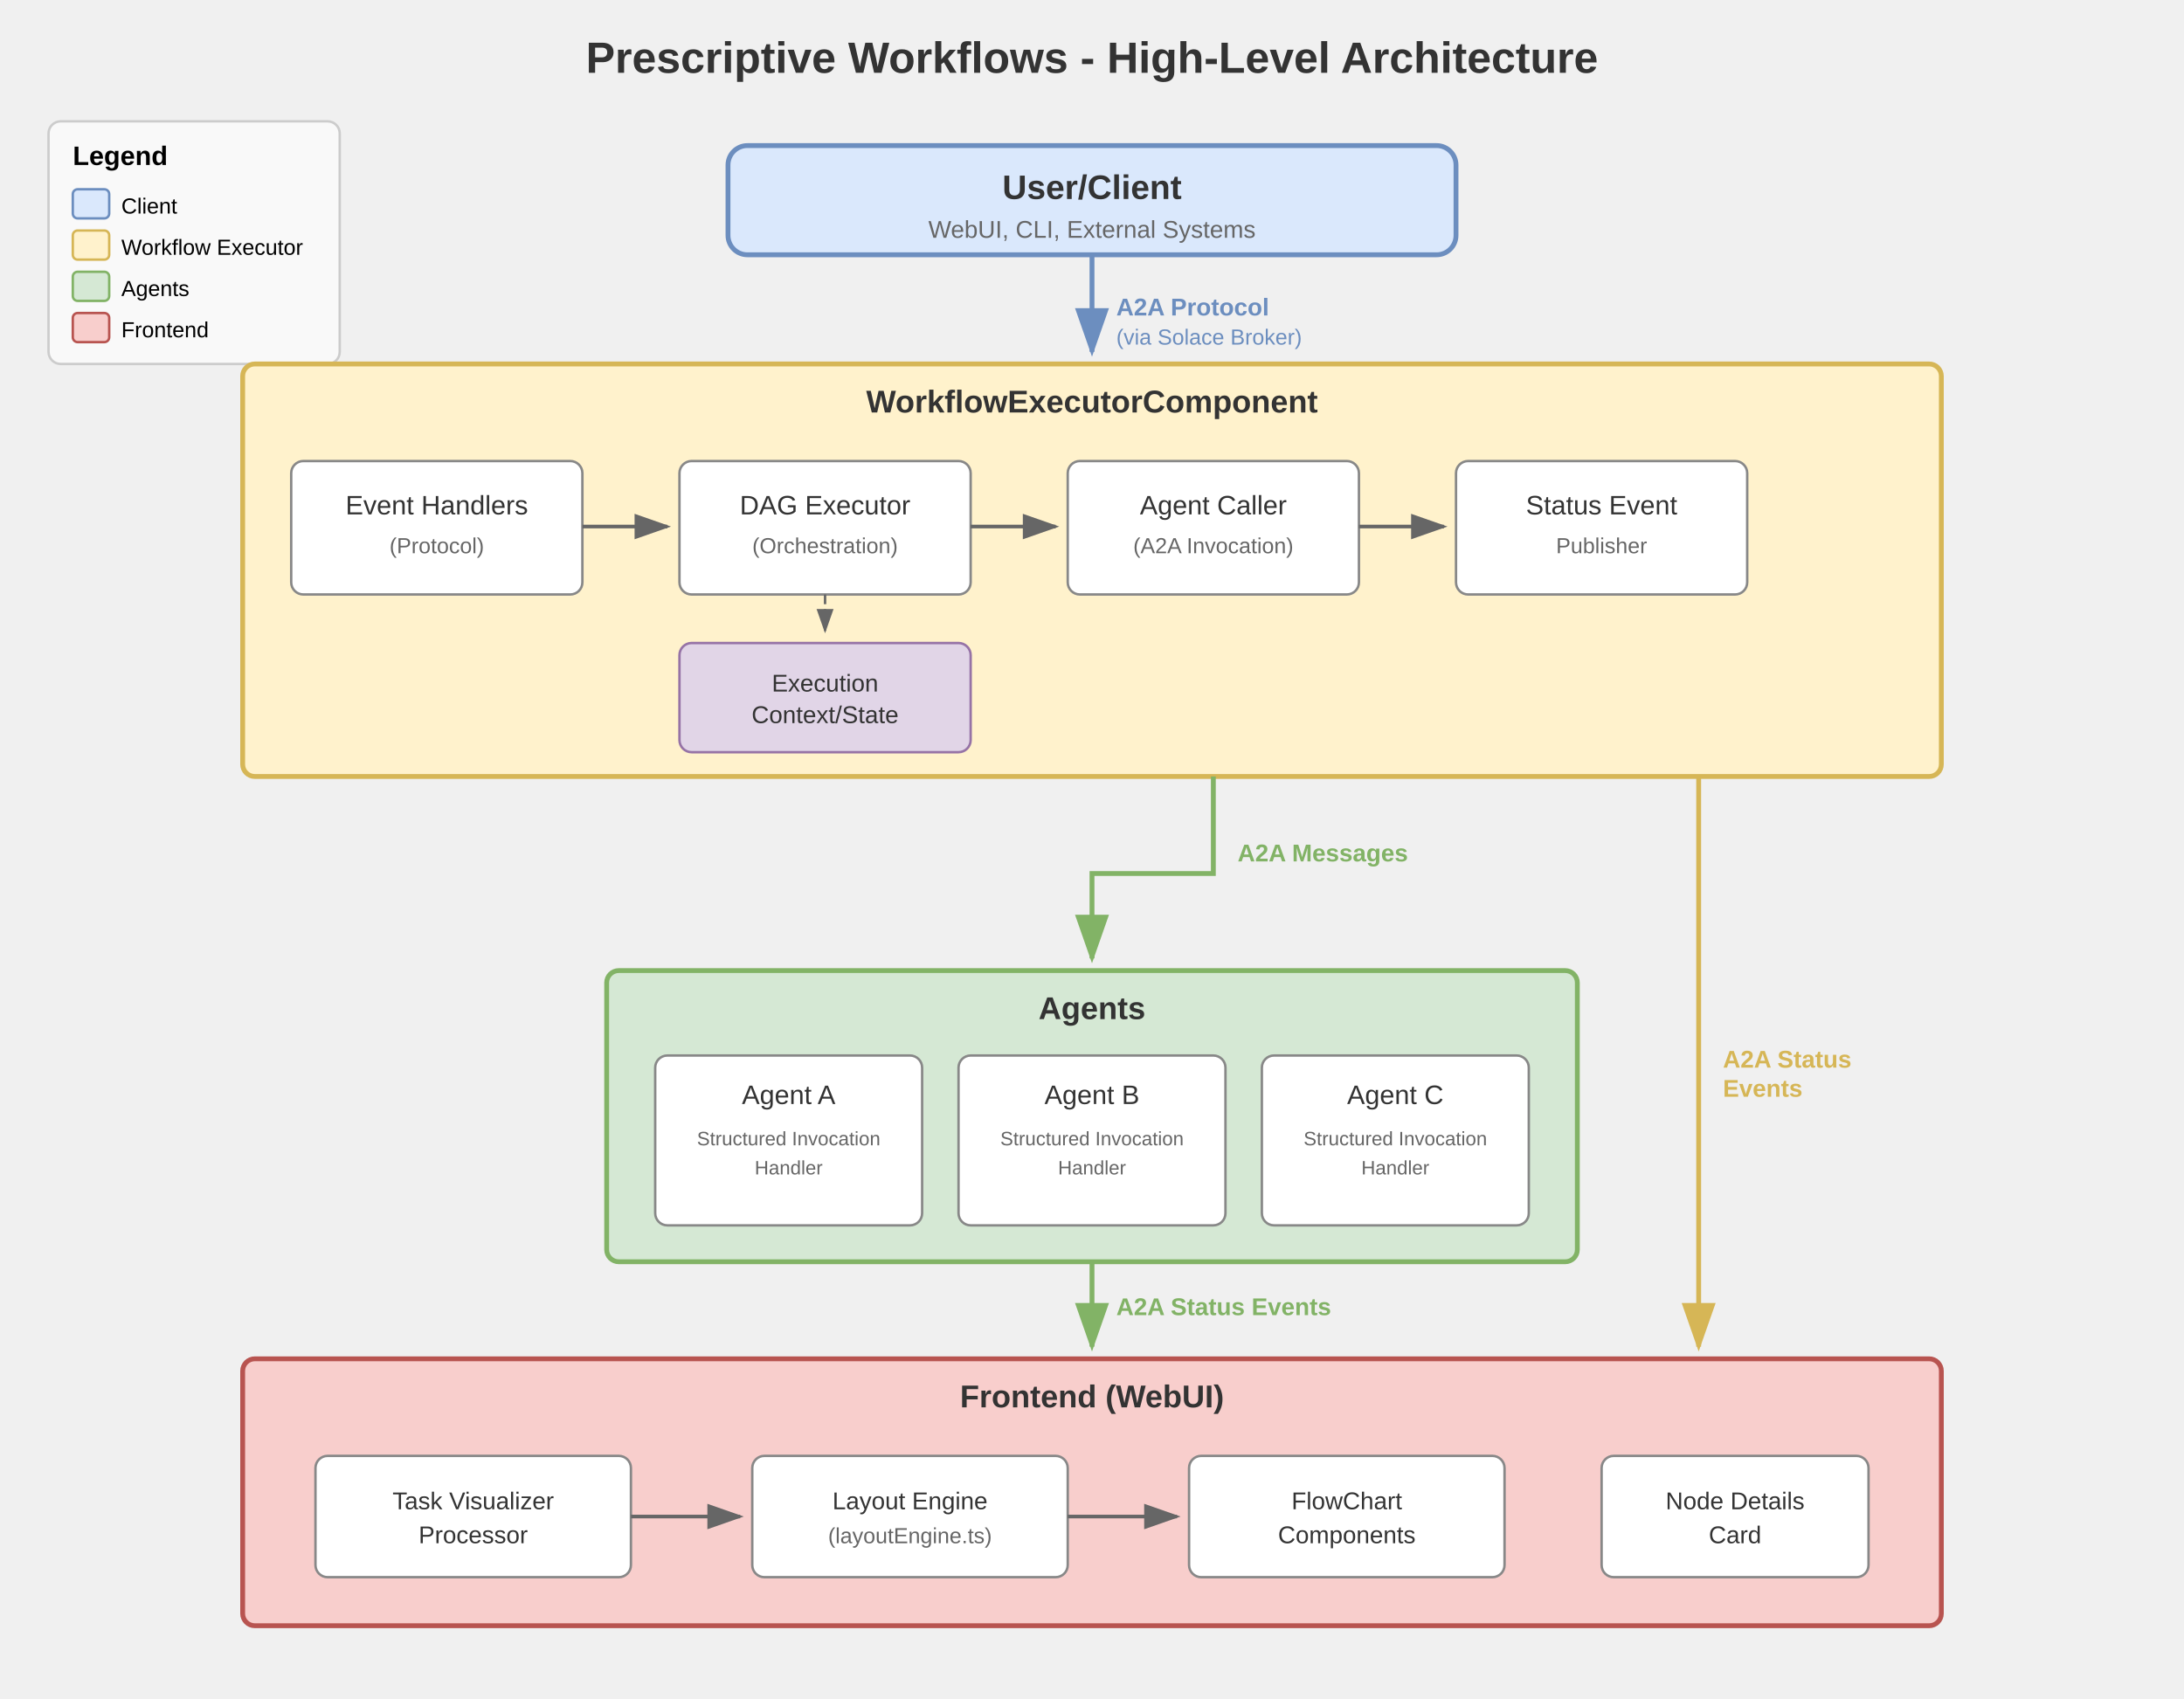
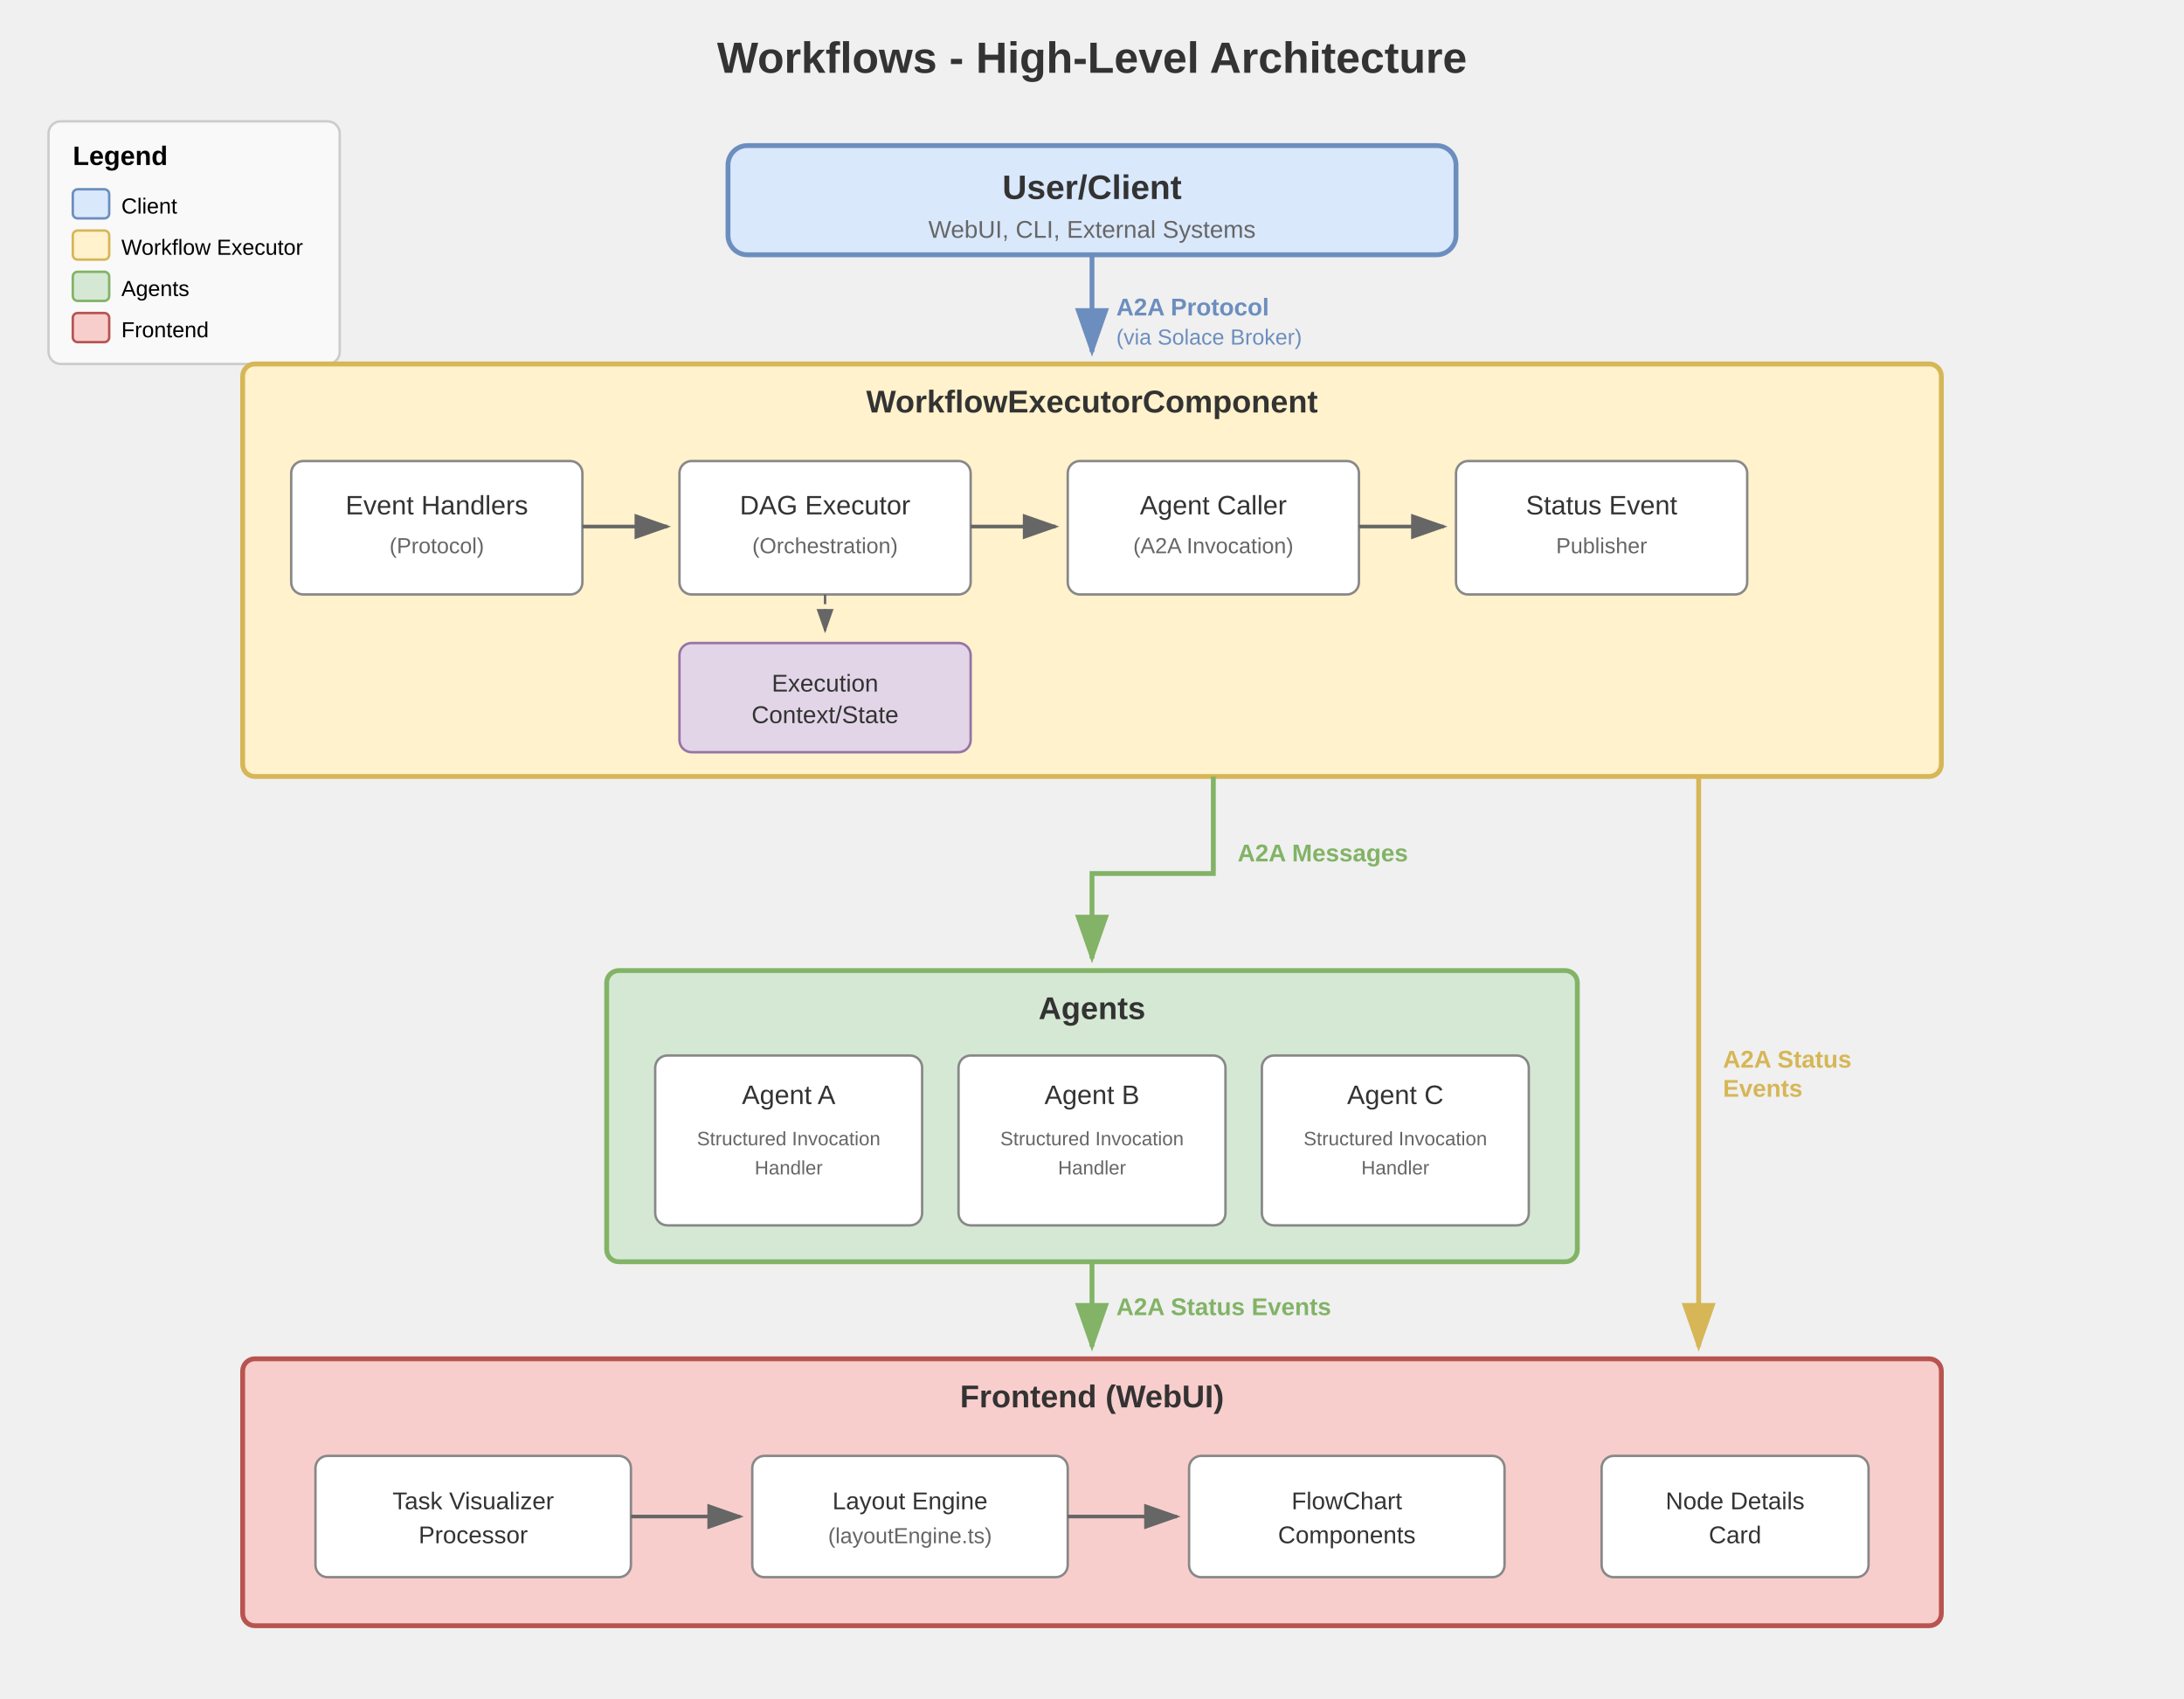
<svg xmlns="http://www.w3.org/2000/svg" viewBox="0 0 900 700" font-family="Arial, sans-serif">
  <defs>
    <marker id="arrowhead" markerWidth="10" markerHeight="7" refX="9" refY="3.5" orient="auto">
      <polygon points="0 0, 10 3.5, 0 7" fill="#666" />
    </marker>
    <marker id="arrowhead-blue" markerWidth="10" markerHeight="7" refX="9" refY="3.5" orient="auto">
      <polygon points="0 0, 10 3.5, 0 7" fill="#6c8ebf" />
    </marker>
    <marker id="arrowhead-green" markerWidth="10" markerHeight="7" refX="9" refY="3.5" orient="auto">
      <polygon points="0 0, 10 3.5, 0 7" fill="#82b366" />
    </marker>
    <marker id="arrowhead-yellow" markerWidth="10" markerHeight="7" refX="9" refY="3.5" orient="auto">
      <polygon points="0 0, 10 3.5, 0 7" fill="#d6b656" />
    </marker>
  </defs>
-   <text x="450" y="30" text-anchor="middle" font-size="18" font-weight="bold" fill="#333">Prescriptive Workflows - High-Level Architecture</text>
+   <text x="450" y="30" text-anchor="middle" font-size="18" font-weight="bold" fill="#333">Workflows - High-Level Architecture</text>
  <g transform="translate(20, 50)">
    <rect x="0" y="0" width="120" height="100" fill="#f9f9f9" stroke="#ccc" rx="5" />
    <text x="10" y="18" font-size="11" font-weight="bold">Legend</text>
    <rect x="10" y="28" width="15" height="12" fill="#dae8fc" stroke="#6c8ebf" rx="2" />
    <text x="30" y="38" font-size="9">Client</text>
    <rect x="10" y="45" width="15" height="12" fill="#fff2cc" stroke="#d6b656" rx="2" />
    <text x="30" y="55" font-size="9">Workflow Executor</text>
    <rect x="10" y="62" width="15" height="12" fill="#d5e8d4" stroke="#82b366" rx="2" />
    <text x="30" y="72" font-size="9">Agents</text>
    <rect x="10" y="79" width="15" height="12" fill="#f8cecc" stroke="#b85450" rx="2" />
    <text x="30" y="89" font-size="9">Frontend</text>
  </g>
  <g transform="translate(300, 60)">
    <rect x="0" y="0" width="300" height="45" fill="#dae8fc" stroke="#6c8ebf" stroke-width="2" rx="8" />
    <text x="150" y="22" text-anchor="middle" font-size="14" font-weight="bold" fill="#333">User/Client</text>
    <text x="150" y="38" text-anchor="middle" font-size="10" fill="#666">WebUI, CLI, External Systems</text>
  </g>
  <line x1="450" y1="105" x2="450" y2="145" stroke="#6c8ebf" stroke-width="2" marker-end="url(#arrowhead-blue)" />
  <text x="460" y="130" font-size="10" fill="#6c8ebf" font-weight="bold">A2A Protocol</text>
  <text x="460" y="142" font-size="9" fill="#6c8ebf">(via Solace Broker)</text>
  <g transform="translate(100, 150)">
    <rect x="0" y="0" width="700" height="170" fill="#fff2cc" stroke="#d6b656" stroke-width="2" rx="5" />
    <text x="350" y="20" text-anchor="middle" font-size="13" font-weight="bold" fill="#333">WorkflowExecutorComponent</text>
    <rect x="20" y="40" width="120" height="55" fill="#fff" stroke="#888" rx="5" />
    <text x="80" y="62" text-anchor="middle" font-size="11" fill="#333">Event Handlers</text>
    <text x="80" y="78" text-anchor="middle" font-size="9" fill="#666">(Protocol)</text>
    <rect x="180" y="40" width="120" height="55" fill="#fff" stroke="#888" rx="5" />
    <text x="240" y="62" text-anchor="middle" font-size="11" fill="#333">DAG Executor</text>
    <text x="240" y="78" text-anchor="middle" font-size="9" fill="#666">(Orchestration)</text>
    <rect x="340" y="40" width="120" height="55" fill="#fff" stroke="#888" rx="5" />
    <text x="400" y="62" text-anchor="middle" font-size="11" fill="#333">Agent Caller</text>
    <text x="400" y="78" text-anchor="middle" font-size="9" fill="#666">(A2A Invocation)</text>
    <rect x="500" y="40" width="120" height="55" fill="#fff" stroke="#888" rx="5" />
    <text x="560" y="62" text-anchor="middle" font-size="11" fill="#333">Status Event</text>
    <text x="560" y="78" text-anchor="middle" font-size="9" fill="#666">Publisher</text>
    <rect x="180" y="115" width="120" height="45" fill="#e1d5e7" stroke="#9673a6" rx="5" />
    <text x="240" y="135" text-anchor="middle" font-size="10" fill="#333">Execution</text>
    <text x="240" y="148" text-anchor="middle" font-size="10" fill="#333">Context/State</text>
    <line x1="140" y1="67" x2="175" y2="67" stroke="#666" stroke-width="1.5" marker-end="url(#arrowhead)" />
    <line x1="300" y1="67" x2="335" y2="67" stroke="#666" stroke-width="1.5" marker-end="url(#arrowhead)" />
    <line x1="460" y1="67" x2="495" y2="67" stroke="#666" stroke-width="1.5" marker-end="url(#arrowhead)" />
    <line x1="240" y1="95" x2="240" y2="110" stroke="#666" stroke-width="1" stroke-dasharray="4,2" marker-end="url(#arrowhead)" />
  </g>
  <path d="M 500 320 L 500 360 L 450 360 L 450 395" stroke="#82b366" stroke-width="2" fill="none" marker-end="url(#arrowhead-green)" />
  <text x="510" y="355" font-size="10" fill="#82b366" font-weight="bold">A2A Messages</text>
  <g transform="translate(250, 400)">
    <rect x="0" y="0" width="400" height="120" fill="#d5e8d4" stroke="#82b366" stroke-width="2" rx="5" />
    <text x="200" y="20" text-anchor="middle" font-size="13" font-weight="bold" fill="#333">Agents</text>
    <rect x="20" y="35" width="110" height="70" fill="#fff" stroke="#888" rx="5" />
    <text x="75" y="55" text-anchor="middle" font-size="11" fill="#333">Agent A</text>
    <text x="75" y="72" text-anchor="middle" font-size="8" fill="#666">Structured Invocation</text>
    <text x="75" y="84" text-anchor="middle" font-size="8" fill="#666">Handler</text>
    <rect x="145" y="35" width="110" height="70" fill="#fff" stroke="#888" rx="5" />
    <text x="200" y="55" text-anchor="middle" font-size="11" fill="#333">Agent B</text>
    <text x="200" y="72" text-anchor="middle" font-size="8" fill="#666">Structured Invocation</text>
    <text x="200" y="84" text-anchor="middle" font-size="8" fill="#666">Handler</text>
    <rect x="270" y="35" width="110" height="70" fill="#fff" stroke="#888" rx="5" />
    <text x="325" y="55" text-anchor="middle" font-size="11" fill="#333">Agent C</text>
    <text x="325" y="72" text-anchor="middle" font-size="8" fill="#666">Structured Invocation</text>
    <text x="325" y="84" text-anchor="middle" font-size="8" fill="#666">Handler</text>
  </g>
  <line x1="700" y1="320" x2="700" y2="555" stroke="#d6b656" stroke-width="2" marker-end="url(#arrowhead-yellow)" />
  <text x="710" y="440" font-size="10" fill="#d6b656" font-weight="bold">A2A Status</text>
  <text x="710" y="452" font-size="10" fill="#d6b656" font-weight="bold">Events</text>
  <line x1="450" y1="520" x2="450" y2="555" stroke="#82b366" stroke-width="2" marker-end="url(#arrowhead-green)" />
  <text x="460" y="542" font-size="10" fill="#82b366" font-weight="bold">A2A Status Events</text>
  <g transform="translate(100, 560)">
    <rect x="0" y="0" width="700" height="110" fill="#f8cecc" stroke="#b85450" stroke-width="2" rx="5" />
    <text x="350" y="20" text-anchor="middle" font-size="13" font-weight="bold" fill="#333">Frontend (WebUI)</text>
    <rect x="30" y="40" width="130" height="50" fill="#fff" stroke="#888" rx="5" />
    <text x="95" y="62" text-anchor="middle" font-size="10" fill="#333">Task Visualizer</text>
    <text x="95" y="76" text-anchor="middle" font-size="10" fill="#333">Processor</text>
    <rect x="210" y="40" width="130" height="50" fill="#fff" stroke="#888" rx="5" />
    <text x="275" y="62" text-anchor="middle" font-size="10" fill="#333">Layout Engine</text>
    <text x="275" y="76" text-anchor="middle" font-size="9" fill="#666">(layoutEngine.ts)</text>
    <rect x="390" y="40" width="130" height="50" fill="#fff" stroke="#888" rx="5" />
    <text x="455" y="62" text-anchor="middle" font-size="10" fill="#333">FlowChart</text>
    <text x="455" y="76" text-anchor="middle" font-size="10" fill="#333">Components</text>
    <rect x="560" y="40" width="110" height="50" fill="#fff" stroke="#888" rx="5" />
    <text x="615" y="62" text-anchor="middle" font-size="10" fill="#333">Node Details</text>
    <text x="615" y="76" text-anchor="middle" font-size="10" fill="#333">Card</text>
    <line x1="160" y1="65" x2="205" y2="65" stroke="#666" stroke-width="1.5" marker-end="url(#arrowhead)" />
    <line x1="340" y1="65" x2="385" y2="65" stroke="#666" stroke-width="1.5" marker-end="url(#arrowhead)" />
  </g>
</svg>
